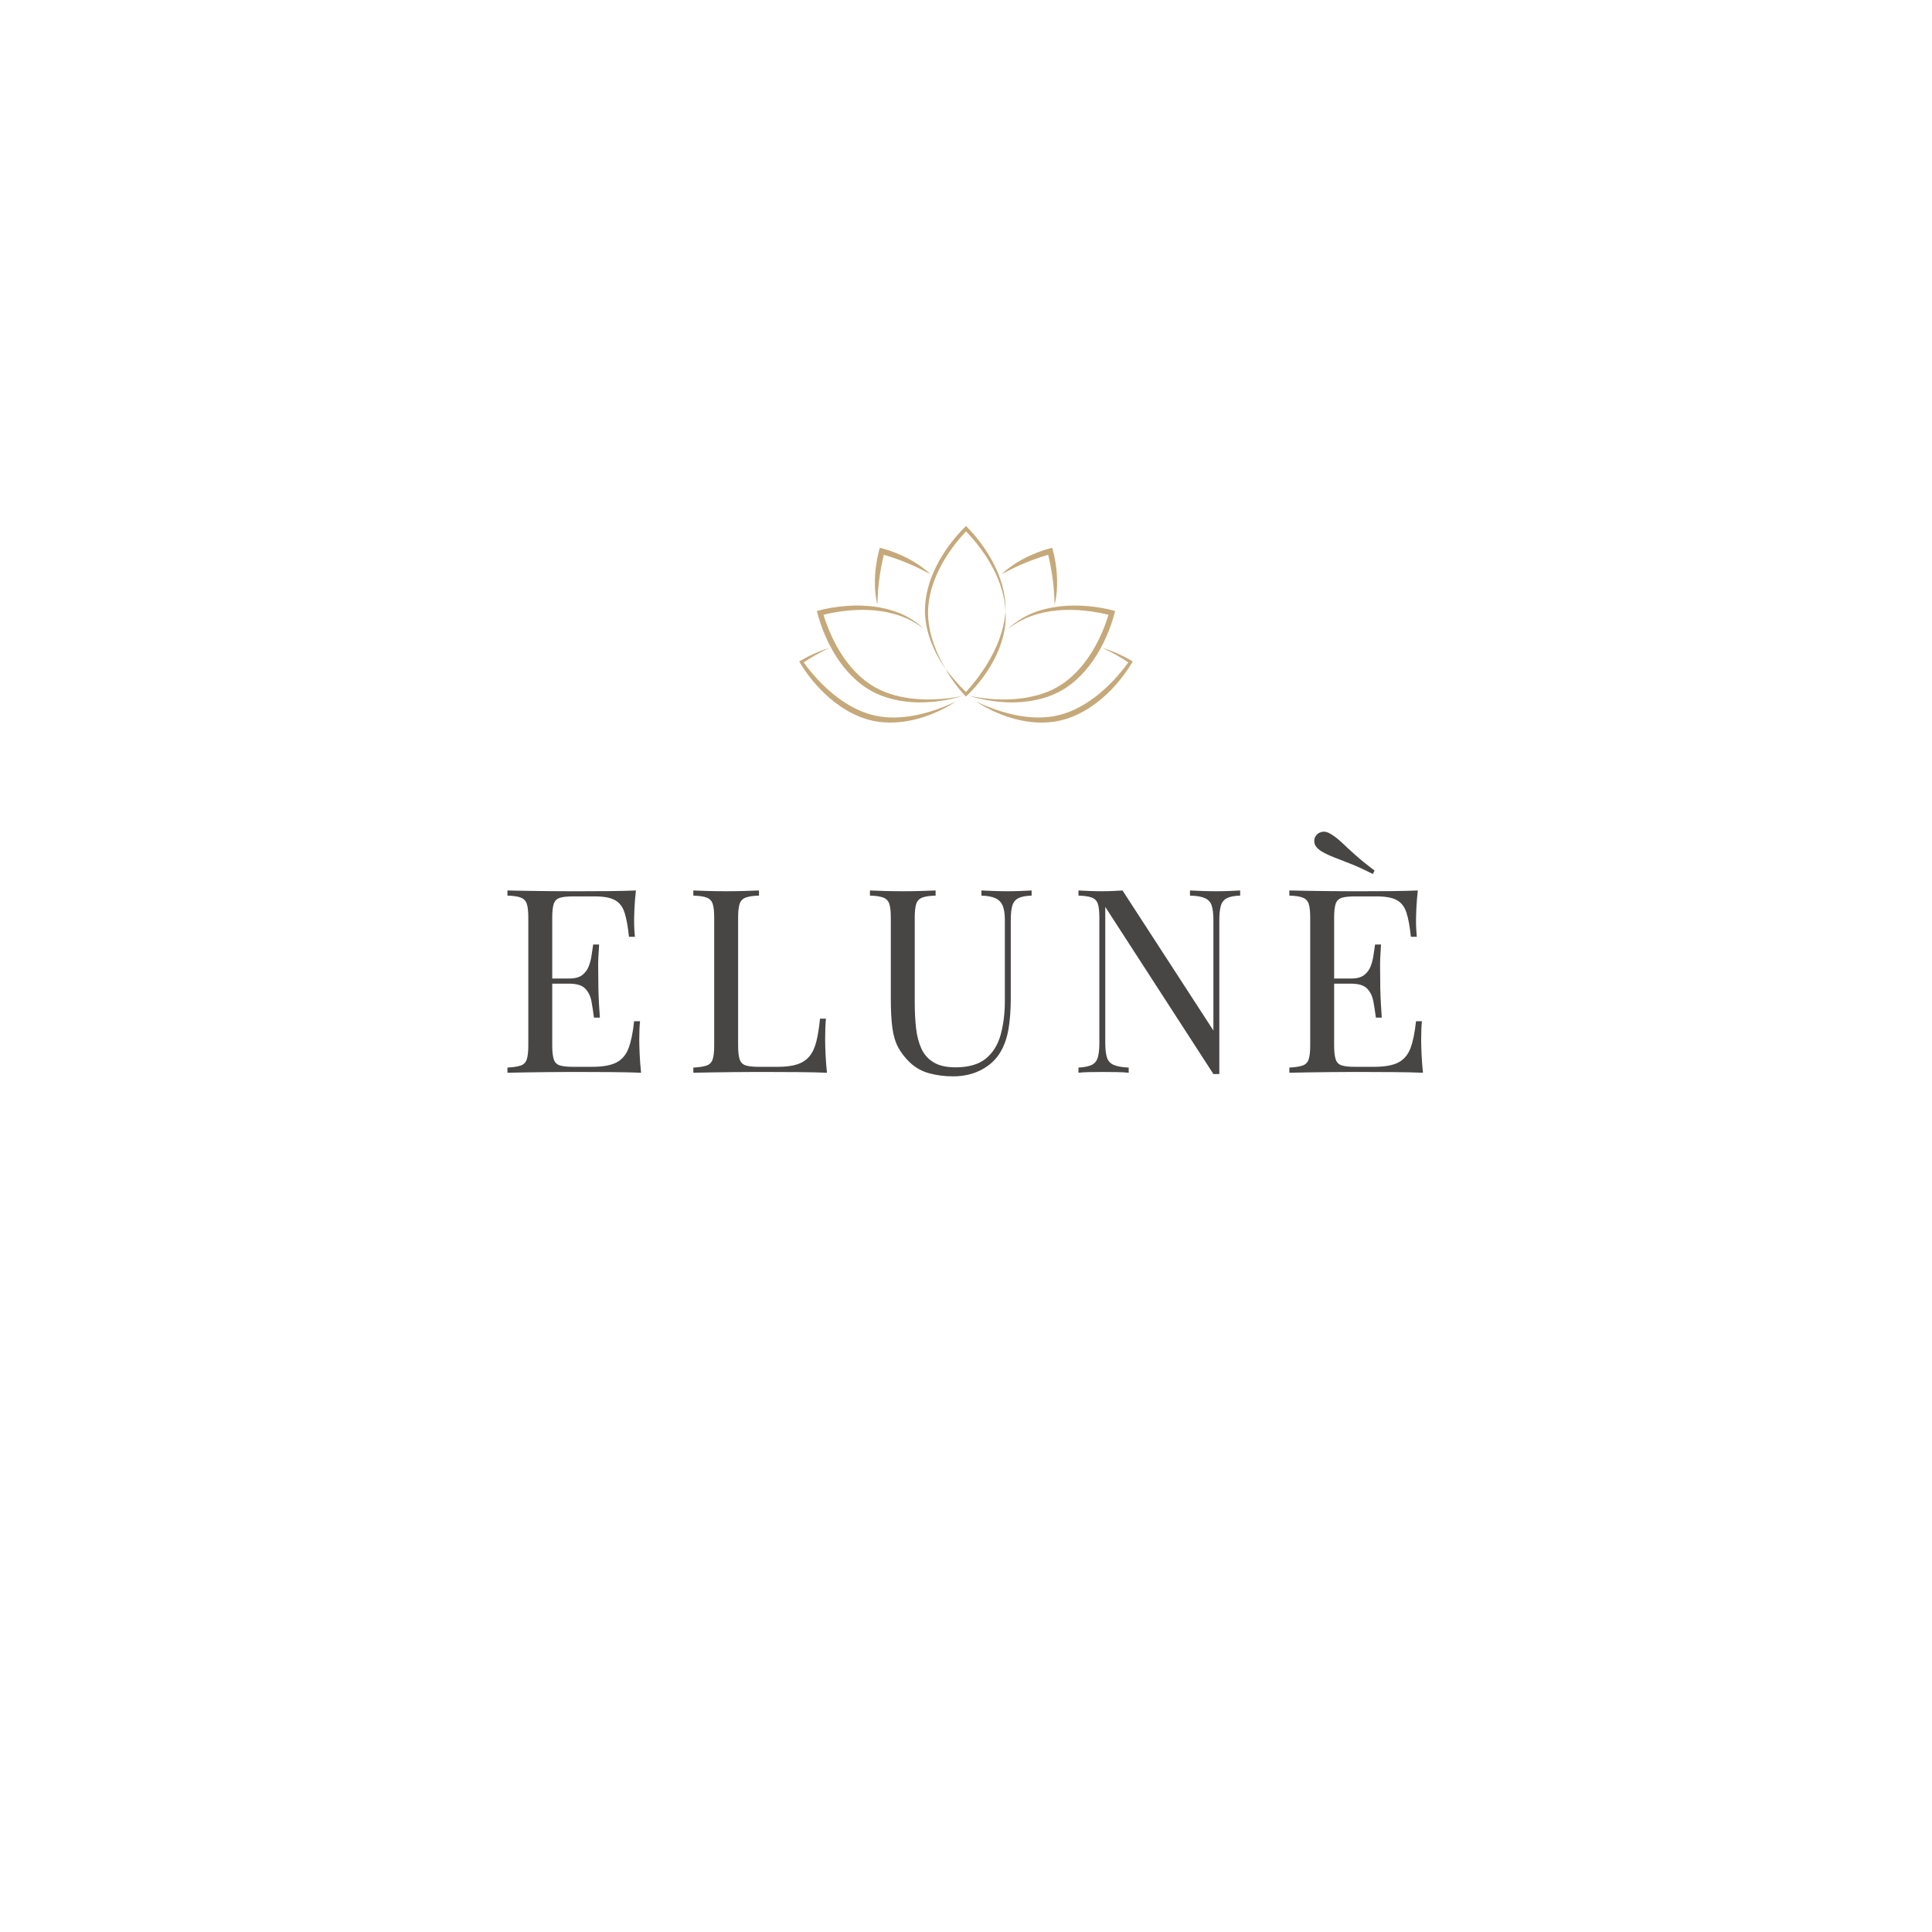
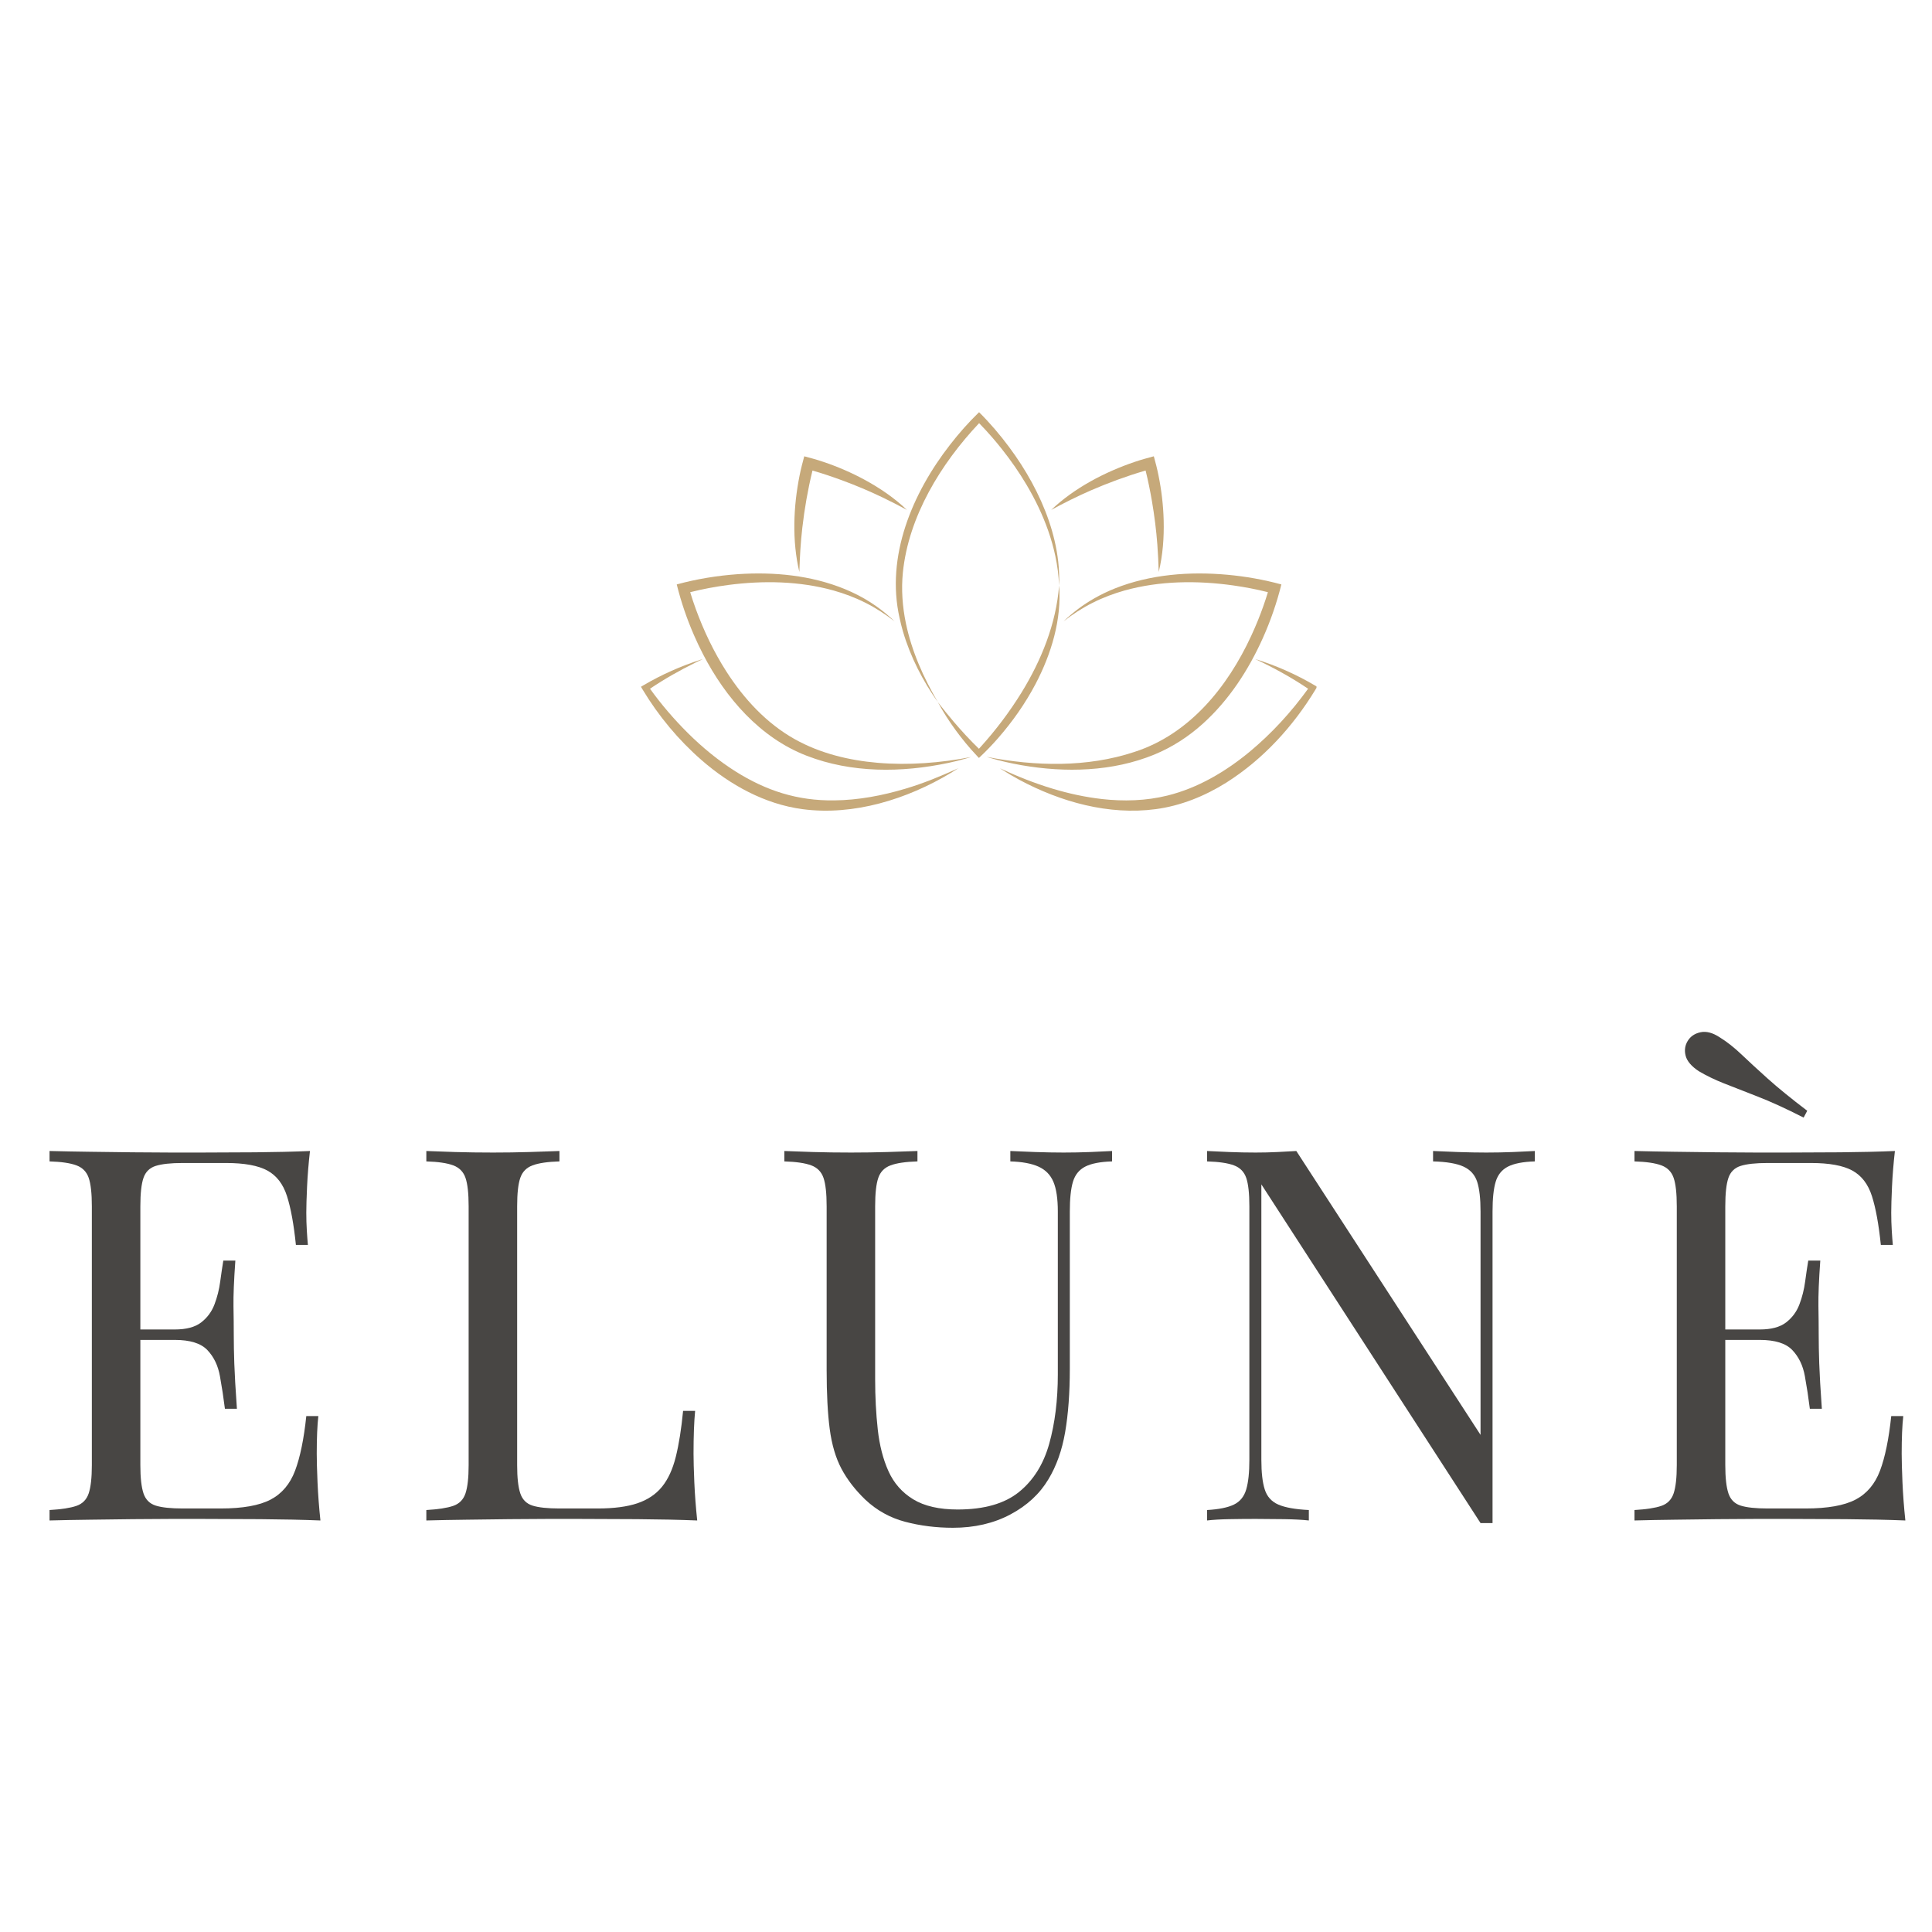
- <svg xmlns="http://www.w3.org/2000/svg" width="2000" zoomAndPan="magnify" viewBox="0 0 1500 1500" height="2000" preserveAspectRatio="xMidYMid meet" version="1.0">
+ <svg xmlns="http://www.w3.org/2000/svg" width="2000" zoomAndPan="magnify" viewBox="375 398 740 445" height="2000" preserveAspectRatio="xMidYMid meet" version="1.0">
  <defs>
    <filter x="0%" y="0%" width="100%" height="100%" id="0349b47671">
      <feColorMatrix values="0 0 0 0 1 0 0 0 0 1 0 0 0 0 1 0 0 0 1 0" color-interpolation-filters="sRGB" />
    </filter>
    <g />
    <clipPath id="596320d9a6">
      <path d="M 620.5 502 L 743 502 L 743 562 L 620.5 562 Z M 620.5 502 " clip-rule="nonzero" />
    </clipPath>
    <clipPath id="8b35bc2650">
      <path d="M 757 502 L 879.25 502 L 879.25 562 L 757 562 Z M 757 502 " clip-rule="nonzero" />
    </clipPath>
    <clipPath id="2f0edf2cc5">
      <path d="M 718 408.301 L 781 408.301 L 781 520 L 718 520 Z M 718 408.301 " clip-rule="nonzero" />
    </clipPath>
    <mask id="7314a86369">
      <g filter="url(#0349b47671)">
        <rect x="-150" width="1800" fill="#000000" y="-150" height="1800" fill-opacity="0.91" />
      </g>
    </mask>
    <clipPath id="bc935f06a0">
      <rect x="0" width="753" y="0" height="268" />
    </clipPath>
  </defs>
  <path fill="#c6a97a" d="M 818.289 459.102 C 817.863 453.504 817.16 447.926 816.211 442.395 C 815.535 438.48 814.75 434.582 813.793 430.727 C 813.688 430.758 813.59 430.785 813.484 430.816 C 806.473 432.871 799.582 435.406 792.875 438.312 C 787.676 440.562 782.633 443.105 777.641 445.797 C 786.516 437.387 798.148 431.297 809.676 427.395 C 812.012 426.594 814.543 425.91 816.941 425.266 C 817.594 427.652 818.262 430.207 818.738 432.625 C 819.883 438.273 820.562 444.043 820.715 449.809 C 820.879 456.434 820.387 463.125 818.82 469.57 C 818.703 466.066 818.562 462.582 818.289 459.102 Z M 818.289 459.102 " fill-opacity="1" fill-rule="nonzero" />
  <g clip-path="url(#596320d9a6)">
    <path fill="#c6a97a" d="M 621.531 512.938 C 628.449 508.875 635.84 505.586 643.48 503.156 L 644.223 502.926 C 643.285 503.363 642.363 503.816 641.438 504.262 C 635.406 507.227 629.531 510.535 623.969 514.301 C 628.312 520.355 633.215 526.043 638.488 531.297 C 644.035 536.785 650.094 541.785 656.695 545.957 C 668.52 553.395 680.488 557.254 694.523 557.066 C 703.789 556.973 712.98 555.23 721.84 552.574 C 728.746 550.527 735.484 547.727 742.016 544.777 C 742.016 544.777 741.789 544.805 741.789 544.805 L 742.012 544.742 L 742.113 544.715 C 742.113 544.715 742.023 544.777 742.023 544.777 C 741.203 545.316 740.066 545.992 739.25 546.508 C 722.582 556.578 701.941 563.051 682.359 560.422 C 667.875 558.5 654.613 551.129 643.707 541.637 C 634.836 533.895 627.234 524.738 621.164 514.66 L 620.504 513.551 C 620.504 513.551 621.535 512.934 621.535 512.934 Z M 621.531 512.938 " fill-opacity="1" fill-rule="nonzero" />
  </g>
  <g clip-path="url(#8b35bc2650)">
    <path fill="#c6a97a" d="M 796.992 556.543 C 805.375 557.484 813.961 557.254 822.164 555.215 C 833.836 552.328 844.371 546.082 853.605 538.469 C 862.074 531.434 869.59 523.23 876.031 514.301 C 869.613 509.957 862.785 506.223 855.773 502.93 C 863.684 505.371 871.32 508.754 878.461 512.941 L 879.488 513.555 C 879.488 513.555 878.832 514.66 878.832 514.66 C 870.25 528.797 858.742 541.383 844.715 550.254 C 836.504 555.41 827.281 559.148 817.637 560.426 C 799.645 562.816 781.273 557.664 765.484 549.219 C 763.234 548.02 761.051 546.707 758.898 545.348 C 758.59 545.156 758.281 544.965 757.98 544.762 C 764.559 547.832 771.242 550.496 778.152 552.578 C 784.305 554.426 790.605 555.816 796.992 556.539 Z M 796.992 556.543 " fill-opacity="1" fill-rule="nonzero" />
  </g>
  <path fill="#c6a97a" d="M 697.512 434.469 C 693.785 433.098 690.016 431.828 686.199 430.727 C 686.176 430.832 686.148 430.934 686.125 431.039 C 684.398 438.141 683.148 445.375 682.309 452.633 C 681.656 458.262 681.34 463.902 681.172 469.57 C 678.328 457.676 678.867 444.562 681.258 432.625 C 681.73 430.203 682.406 427.664 683.047 425.27 C 685.441 425.898 687.984 426.59 690.316 427.391 C 695.785 429.227 701.117 431.52 706.188 434.273 C 712.012 437.441 717.559 441.211 722.359 445.793 C 719.266 444.141 716.18 442.523 713.023 441.02 C 707.969 438.59 702.777 436.41 697.516 434.469 Z M 697.512 434.469 " fill-opacity="1" fill-rule="nonzero" />
  <path fill="#c6a97a" d="M 753.035 540.426 C 771.547 544.02 791.375 544.512 809.461 538.523 C 830.625 531.715 845.203 513.625 854.258 494.016 C 855.184 492.023 856.082 489.938 856.906 487.898 C 858.297 484.434 859.559 480.898 860.637 477.32 C 856.266 476.211 851.809 475.367 847.344 474.73 C 833.547 472.801 819.258 472.918 805.766 476.664 C 801.555 477.852 797.43 479.398 793.52 481.375 C 789.57 483.352 785.859 485.773 782.367 488.48 C 785.898 485.109 789.859 482.105 794.125 479.691 C 796.629 478.25 799.316 476.973 802 475.895 C 815.598 470.477 830.668 469.328 845.148 470.648 C 852.113 471.289 859.043 472.508 865.793 474.352 C 864.055 481.367 861.68 488.219 858.738 494.812 C 853.242 507.094 845.734 518.672 835.691 527.719 C 830.215 532.664 823.922 536.734 817.086 539.535 C 801.09 546.09 783.113 546.508 766.266 543.59 C 762.18 542.867 758.09 541.941 754.113 540.77 L 753.027 540.441 C 753.027 540.441 753.039 540.43 753.039 540.43 Z M 753.035 540.426 " fill-opacity="1" fill-rule="nonzero" />
  <g clip-path="url(#2f0edf2cc5)">
    <path fill="#c6a97a" d="M 719.574 487.285 C 714.188 463.586 724.441 439.406 738.855 420.887 C 742.281 416.465 745.988 412.273 750.008 408.379 C 754.18 412.527 757.996 417 761.5 421.711 C 764.703 426.02 767.641 430.547 770.207 435.266 C 775.328 444.668 779.117 454.941 780.324 465.621 C 780.484 467.109 780.617 468.688 780.664 470.188 C 780.734 471.711 780.711 473.238 780.66 474.758 C 780.484 470.965 780.012 467.195 779.219 463.492 C 778.527 460.195 777.574 456.875 776.457 453.695 C 774.336 447.66 771.535 441.859 768.289 436.352 C 765.426 431.492 762.188 426.852 758.684 422.434 C 757.527 420.961 756.309 419.512 755.09 418.094 C 753.453 416.207 751.766 414.355 750.02 412.578 C 735.363 428.121 722.984 448.316 720.816 469.832 C 720.176 476.297 720.656 482.836 721.969 489.195 C 724.199 499.922 728.707 510.07 734.254 519.484 C 728.406 511.223 723.723 502.125 720.859 492.383 C 720.355 490.73 719.965 488.973 719.578 487.289 Z M 719.574 487.285 " fill-opacity="1" fill-rule="nonzero" />
  </g>
  <path fill="#c6a97a" d="M 734.254 519.484 C 736.184 521.977 738.145 524.422 740.188 526.812 C 743.281 530.441 746.527 533.969 749.949 537.293 C 750.188 537.035 750.426 536.777 750.648 536.527 C 756.438 530.125 761.66 523.199 766.203 515.859 C 773.867 503.41 779.523 489.438 780.664 474.766 C 781.684 487.781 777.668 500.984 771.668 512.426 C 767.73 519.918 762.82 526.898 757.254 533.266 C 754.957 535.898 752.508 538.418 749.949 540.809 L 749.125 539.934 C 746.211 536.855 743.527 533.57 741.023 530.156 C 738.551 526.75 736.242 523.199 734.25 519.488 Z M 734.254 519.484 " fill-opacity="1" fill-rule="nonzero" />
  <path fill="#c6a97a" d="M 683.988 539.969 C 666.102 533.082 652.867 517.742 644.254 501.035 C 643.031 498.684 641.855 496.188 640.801 493.758 C 638.062 487.488 635.855 480.992 634.207 474.348 C 641.828 472.27 649.672 470.984 657.547 470.426 C 671.41 469.477 685.691 470.844 698.629 476.145 C 700.25 476.816 701.957 477.602 703.52 478.402 C 704.438 478.871 705.574 479.512 706.465 480.02 C 710.5 482.391 714.27 485.258 717.637 488.48 C 714.145 485.773 710.434 483.352 706.48 481.375 C 702.574 479.398 698.449 477.852 694.234 476.664 C 681.168 473.035 667.344 472.812 653.953 474.555 C 649.051 475.207 644.156 476.105 639.359 477.324 C 640.012 479.488 640.73 481.633 641.5 483.75 C 644.543 492.078 648.387 500.164 653.172 507.633 C 659.879 518.113 668.566 527.566 679.484 533.664 C 689.172 539.07 700.168 541.734 711.176 542.672 C 717.125 543.18 723.121 543.188 729.086 542.793 C 735.074 542.398 741.047 541.613 746.973 540.445 L 745.887 540.773 C 745.523 540.879 745.16 540.98 744.797 541.086 C 742.613 541.703 740.41 542.246 738.195 542.723 C 720.359 546.496 701.184 546.641 683.992 539.973 Z M 683.988 539.969 " fill-opacity="1" fill-rule="nonzero" />
  <g mask="url(#7314a86369)">
    <g transform="matrix(1, 0, 0, 1, 385, 616)">
      <g clip-path="url(#bc935f06a0)">
        <g fill="#363432" fill-opacity="1">
          <g transform="translate(0.585488, 216.875)">
            <g>
              <path d="M 108.141 -141.516 C 107.609 -136.859 107.238 -132.328 107.031 -127.922 C 106.832 -123.523 106.734 -120.195 106.734 -117.938 C 106.734 -115.539 106.801 -113.238 106.938 -111.031 C 107.07 -108.832 107.207 -107.004 107.344 -105.547 L 102.75 -105.547 C 101.945 -113.398 100.812 -119.625 99.344 -124.219 C 97.875 -128.82 95.375 -132.086 91.844 -134.016 C 88.312 -135.953 83.016 -136.922 75.953 -136.922 L 59.375 -136.922 C 54.844 -136.922 51.41 -136.551 49.078 -135.812 C 46.742 -135.082 45.176 -133.551 44.375 -131.219 C 43.57 -128.895 43.172 -125.266 43.172 -120.328 L 43.172 -21.188 C 43.172 -16.395 43.57 -12.797 44.375 -10.391 C 45.176 -7.992 46.742 -6.426 49.078 -5.688 C 51.41 -4.957 54.844 -4.594 59.375 -4.594 L 73.953 -4.594 C 82.348 -4.594 88.711 -5.723 93.047 -7.984 C 97.379 -10.254 100.508 -13.953 102.438 -19.078 C 104.375 -24.211 105.805 -31.18 106.734 -39.984 L 111.344 -39.984 C 110.938 -36.379 110.734 -31.582 110.734 -25.594 C 110.734 -23.051 110.832 -19.414 111.031 -14.688 C 111.238 -9.957 111.609 -5.062 112.141 0 C 105.336 -0.27 97.672 -0.438 89.141 -0.5 C 80.617 -0.562 73.023 -0.594 66.359 -0.594 C 63.43 -0.594 59.664 -0.594 55.062 -0.594 C 50.469 -0.594 45.504 -0.562 40.172 -0.5 C 34.848 -0.438 29.453 -0.367 23.984 -0.297 C 18.523 -0.234 13.328 -0.133 8.391 0 L 8.391 -4 C 12.922 -4.258 16.352 -4.789 18.688 -5.594 C 21.02 -6.395 22.586 -7.992 23.391 -10.391 C 24.191 -12.797 24.594 -16.395 24.594 -21.188 L 24.594 -120.328 C 24.594 -125.266 24.191 -128.895 23.391 -131.219 C 22.586 -133.551 21.02 -135.148 18.688 -136.016 C 16.352 -136.891 12.922 -137.395 8.391 -137.531 L 8.391 -141.516 C 13.328 -141.391 18.523 -141.289 23.984 -141.219 C 29.453 -141.156 34.848 -141.086 40.172 -141.016 C 45.504 -140.953 50.469 -140.922 55.062 -140.922 C 59.664 -140.922 63.43 -140.922 66.359 -140.922 C 72.492 -140.922 79.457 -140.953 87.25 -141.016 C 95.051 -141.086 102.016 -141.254 108.141 -141.516 Z M 73.766 -73.156 C 73.766 -73.156 73.766 -72.488 73.766 -71.156 C 73.766 -69.82 73.766 -69.156 73.766 -69.156 L 37.172 -69.156 C 37.172 -69.156 37.172 -69.82 37.172 -71.156 C 37.172 -72.488 37.172 -73.156 37.172 -73.156 Z M 79.562 -99.547 C 79.02 -91.953 78.781 -86.156 78.844 -82.156 C 78.914 -78.156 78.953 -74.488 78.953 -71.156 C 78.953 -67.82 79.02 -64.156 79.156 -60.156 C 79.289 -56.164 79.625 -50.375 80.156 -42.781 L 75.562 -42.781 C 75.031 -47.039 74.395 -51.203 73.656 -55.266 C 72.926 -59.328 71.328 -62.656 68.859 -65.25 C 66.398 -67.852 62.238 -69.156 56.375 -69.156 L 56.375 -73.156 C 60.77 -73.156 64.133 -74.055 66.469 -75.859 C 68.801 -77.66 70.5 -79.957 71.562 -82.75 C 72.625 -85.551 73.352 -88.453 73.75 -91.453 C 74.156 -94.453 74.555 -97.148 74.953 -99.547 Z M 79.562 -99.547 " />
            </g>
          </g>
        </g>
        <g fill="#363432" fill-opacity="1">
          <g transform="translate(144.9063, 216.875)">
            <g>
              <path d="M 59.375 -141.516 L 59.375 -137.531 C 54.844 -137.395 51.41 -136.891 49.078 -136.016 C 46.742 -135.148 45.176 -133.551 44.375 -131.219 C 43.57 -128.895 43.172 -125.266 43.172 -120.328 L 43.172 -21.188 C 43.172 -16.395 43.57 -12.797 44.375 -10.391 C 45.176 -7.992 46.742 -6.426 49.078 -5.688 C 51.41 -4.957 54.844 -4.594 59.375 -4.594 L 73.953 -4.594 C 80.223 -4.594 85.32 -5.258 89.25 -6.594 C 93.176 -7.926 96.305 -10.023 98.641 -12.891 C 100.973 -15.754 102.738 -19.582 103.938 -24.375 C 105.133 -29.176 106.066 -35.047 106.734 -41.984 L 111.344 -41.984 C 110.938 -37.848 110.734 -32.383 110.734 -25.594 C 110.734 -23.051 110.832 -19.414 111.031 -14.688 C 111.238 -9.957 111.609 -5.062 112.141 0 C 105.336 -0.27 97.672 -0.438 89.141 -0.5 C 80.617 -0.562 73.023 -0.594 66.359 -0.594 C 63.43 -0.594 59.664 -0.594 55.062 -0.594 C 50.469 -0.594 45.504 -0.562 40.172 -0.5 C 34.848 -0.438 29.453 -0.367 23.984 -0.297 C 18.523 -0.234 13.328 -0.133 8.391 0 L 8.391 -4 C 12.922 -4.258 16.352 -4.789 18.688 -5.594 C 21.02 -6.395 22.586 -7.992 23.391 -10.391 C 24.191 -12.797 24.594 -16.395 24.594 -21.188 L 24.594 -120.328 C 24.594 -125.266 24.191 -128.895 23.391 -131.219 C 22.586 -133.551 21.02 -135.148 18.688 -136.016 C 16.352 -136.891 12.922 -137.395 8.391 -137.531 L 8.391 -141.516 C 11.191 -141.391 14.859 -141.258 19.391 -141.125 C 23.922 -140.988 28.785 -140.922 33.984 -140.922 C 38.648 -140.922 43.281 -140.988 47.875 -141.125 C 52.469 -141.258 56.301 -141.391 59.375 -141.516 Z M 59.375 -141.516 " />
            </g>
          </g>
        </g>
        <g fill="#363432" fill-opacity="1">
          <g transform="translate(285.0294, 216.875)">
            <g>
              <path d="M 130.922 -141.516 L 130.922 -137.531 C 126.391 -137.395 122.957 -136.727 120.625 -135.531 C 118.301 -134.332 116.738 -132.398 115.938 -129.734 C 115.133 -127.066 114.734 -123.266 114.734 -118.328 L 114.734 -58.172 C 114.734 -48.836 114.133 -40.707 112.938 -33.781 C 111.738 -26.852 109.609 -20.859 106.547 -15.797 C 103.211 -10.191 98.348 -5.691 91.953 -2.297 C 85.555 1.098 78.227 2.797 69.969 2.797 C 63.562 2.797 57.457 2.031 51.656 0.5 C 45.863 -1.031 40.77 -3.863 36.375 -8 C 32.508 -11.727 29.477 -15.656 27.281 -19.781 C 25.082 -23.914 23.582 -28.977 22.781 -34.969 C 21.988 -40.969 21.594 -48.5 21.594 -57.562 L 21.594 -120.328 C 21.594 -125.266 21.191 -128.895 20.391 -131.219 C 19.586 -133.551 18.02 -135.148 15.688 -136.016 C 13.352 -136.891 9.922 -137.395 5.391 -137.531 L 5.391 -141.516 C 8.191 -141.391 11.859 -141.258 16.391 -141.125 C 20.922 -140.988 25.785 -140.922 30.984 -140.922 C 35.648 -140.922 40.281 -140.988 44.875 -141.125 C 49.469 -141.258 53.301 -141.391 56.375 -141.516 L 56.375 -137.531 C 51.844 -137.395 48.41 -136.891 46.078 -136.016 C 43.742 -135.148 42.176 -133.551 41.375 -131.219 C 40.57 -128.895 40.172 -125.266 40.172 -120.328 L 40.172 -54.172 C 40.172 -47.367 40.504 -40.938 41.172 -34.875 C 41.836 -28.812 43.203 -23.484 45.266 -18.891 C 47.336 -14.297 50.504 -10.695 54.766 -8.094 C 59.035 -5.5 64.703 -4.203 71.766 -4.203 C 81.891 -4.203 89.719 -6.43 95.25 -10.891 C 100.781 -15.359 104.645 -21.52 106.844 -29.375 C 109.039 -37.238 110.141 -46.102 110.141 -55.969 L 110.141 -118.328 C 110.141 -123.266 109.57 -127.066 108.438 -129.734 C 107.301 -132.398 105.398 -134.332 102.734 -135.531 C 100.078 -136.727 96.484 -137.395 91.953 -137.531 L 91.953 -141.516 C 94.348 -141.391 97.508 -141.258 101.438 -141.125 C 105.375 -140.988 109.008 -140.922 112.344 -140.922 C 115.801 -140.922 119.227 -140.988 122.625 -141.125 C 126.031 -141.258 128.797 -141.391 130.922 -141.516 Z M 130.922 -141.516 " />
            </g>
          </g>
        </g>
        <g fill="#363432" fill-opacity="1">
          <g transform="translate(443.9421, 216.875)">
            <g>
              <path d="M 133.922 -141.516 L 133.922 -137.531 C 129.391 -137.395 125.957 -136.727 123.625 -135.531 C 121.301 -134.332 119.738 -132.398 118.938 -129.734 C 118.133 -127.066 117.734 -123.266 117.734 -118.328 L 117.734 1 C 116.93 1 116.164 1 115.438 1 C 114.707 1 113.941 1 113.141 1 L 29.188 -128.734 L 29.188 -23.188 C 29.188 -18.383 29.617 -14.617 30.484 -11.891 C 31.348 -9.16 33.078 -7.227 35.672 -6.094 C 38.273 -4.957 42.176 -4.258 47.375 -4 L 47.375 0 C 44.977 -0.27 41.848 -0.438 37.984 -0.5 C 34.117 -0.562 30.453 -0.594 26.984 -0.594 C 23.648 -0.594 20.285 -0.562 16.891 -0.5 C 13.492 -0.438 10.66 -0.27 8.391 0 L 8.391 -4 C 12.922 -4.258 16.352 -4.957 18.688 -6.094 C 21.02 -7.227 22.586 -9.16 23.391 -11.891 C 24.191 -14.617 24.594 -18.383 24.594 -23.188 L 24.594 -120.328 C 24.594 -125.266 24.191 -128.895 23.391 -131.219 C 22.586 -133.551 21.02 -135.148 18.688 -136.016 C 16.352 -136.891 12.922 -137.395 8.391 -137.531 L 8.391 -141.516 C 10.66 -141.391 13.492 -141.258 16.891 -141.125 C 20.285 -140.988 23.648 -140.922 26.984 -140.922 C 29.922 -140.922 32.719 -140.988 35.375 -141.125 C 38.039 -141.258 40.441 -141.391 42.578 -141.516 L 113.141 -32.781 L 113.141 -118.328 C 113.141 -123.266 112.707 -127.066 111.844 -129.734 C 110.977 -132.398 109.242 -134.332 106.641 -135.531 C 104.047 -136.727 100.148 -137.395 94.953 -137.531 L 94.953 -141.516 C 97.348 -141.391 100.508 -141.258 104.438 -141.125 C 108.375 -140.988 112.008 -140.922 115.344 -140.922 C 118.801 -140.922 122.227 -140.988 125.625 -141.125 C 129.031 -141.258 131.797 -141.391 133.922 -141.516 Z M 133.922 -141.516 " />
            </g>
          </g>
        </g>
        <g fill="#363432" fill-opacity="1">
          <g transform="translate(607.6522, 216.875)">
            <g>
              <path d="M 108.141 -141.516 C 107.609 -136.859 107.238 -132.328 107.031 -127.922 C 106.832 -123.523 106.734 -120.195 106.734 -117.938 C 106.734 -115.539 106.801 -113.238 106.938 -111.031 C 107.07 -108.832 107.207 -107.004 107.344 -105.547 L 102.75 -105.547 C 101.945 -113.398 100.812 -119.625 99.344 -124.219 C 97.875 -128.82 95.375 -132.086 91.844 -134.016 C 88.312 -135.953 83.016 -136.922 75.953 -136.922 L 59.375 -136.922 C 54.844 -136.922 51.41 -136.551 49.078 -135.812 C 46.742 -135.082 45.176 -133.551 44.375 -131.219 C 43.57 -128.895 43.172 -125.266 43.172 -120.328 L 43.172 -21.188 C 43.172 -16.395 43.57 -12.797 44.375 -10.391 C 45.176 -7.992 46.742 -6.426 49.078 -5.688 C 51.41 -4.957 54.844 -4.594 59.375 -4.594 L 73.953 -4.594 C 82.348 -4.594 88.711 -5.723 93.047 -7.984 C 97.379 -10.254 100.508 -13.953 102.438 -19.078 C 104.375 -24.211 105.805 -31.18 106.734 -39.984 L 111.344 -39.984 C 110.938 -36.379 110.734 -31.582 110.734 -25.594 C 110.734 -23.051 110.832 -19.414 111.031 -14.688 C 111.238 -9.957 111.609 -5.062 112.141 0 C 105.336 -0.27 97.672 -0.438 89.141 -0.5 C 80.617 -0.562 73.023 -0.594 66.359 -0.594 C 63.43 -0.594 59.664 -0.594 55.062 -0.594 C 50.469 -0.594 45.504 -0.562 40.172 -0.5 C 34.848 -0.438 29.453 -0.367 23.984 -0.297 C 18.523 -0.234 13.328 -0.133 8.391 0 L 8.391 -4 C 12.922 -4.258 16.352 -4.789 18.688 -5.594 C 21.02 -6.395 22.586 -7.992 23.391 -10.391 C 24.191 -12.797 24.594 -16.395 24.594 -21.188 L 24.594 -120.328 C 24.594 -125.266 24.191 -128.895 23.391 -131.219 C 22.586 -133.551 21.02 -135.148 18.688 -136.016 C 16.352 -136.891 12.922 -137.395 8.391 -137.531 L 8.391 -141.516 C 13.328 -141.391 18.523 -141.289 23.984 -141.219 C 29.453 -141.156 34.848 -141.086 40.172 -141.016 C 45.504 -140.953 50.469 -140.922 55.062 -140.922 C 59.664 -140.922 63.43 -140.922 66.359 -140.922 C 72.492 -140.922 79.457 -140.953 87.25 -141.016 C 95.051 -141.086 102.016 -141.254 108.141 -141.516 Z M 73.766 -73.156 C 73.766 -73.156 73.766 -72.488 73.766 -71.156 C 73.766 -69.82 73.766 -69.156 73.766 -69.156 L 37.172 -69.156 C 37.172 -69.156 37.172 -69.82 37.172 -71.156 C 37.172 -72.488 37.172 -73.156 37.172 -73.156 Z M 79.562 -99.547 C 79.02 -91.953 78.781 -86.156 78.844 -82.156 C 78.914 -78.156 78.953 -74.488 78.953 -71.156 C 78.953 -67.82 79.02 -64.156 79.156 -60.156 C 79.289 -56.164 79.625 -50.375 80.156 -42.781 L 75.562 -42.781 C 75.031 -47.039 74.395 -51.203 73.656 -55.266 C 72.926 -59.328 71.328 -62.656 68.859 -65.25 C 66.398 -67.852 62.238 -69.156 56.375 -69.156 L 56.375 -73.156 C 60.77 -73.156 64.133 -74.055 66.469 -75.859 C 68.801 -77.66 70.5 -79.957 71.562 -82.75 C 72.625 -85.551 73.352 -88.453 73.75 -91.453 C 74.156 -94.453 74.555 -97.148 74.953 -99.547 Z M 40.984 -185.094 C 43.785 -183.363 46.582 -181.164 49.375 -178.5 C 52.176 -175.832 55.539 -172.734 59.469 -169.203 C 63.406 -165.672 68.438 -161.578 74.562 -156.922 L 73.172 -154.312 C 66.367 -157.781 60.469 -160.477 55.469 -162.406 C 50.477 -164.344 46.219 -166.008 42.688 -167.406 C 39.156 -168.801 35.922 -170.367 32.984 -172.109 C 30.191 -173.973 28.523 -175.938 27.984 -178 C 27.453 -180.062 27.723 -181.961 28.797 -183.703 C 29.859 -185.43 31.488 -186.531 33.688 -187 C 35.883 -187.469 38.316 -186.832 40.984 -185.094 Z M 40.984 -185.094 " />
            </g>
          </g>
        </g>
      </g>
    </g>
  </g>
</svg>
